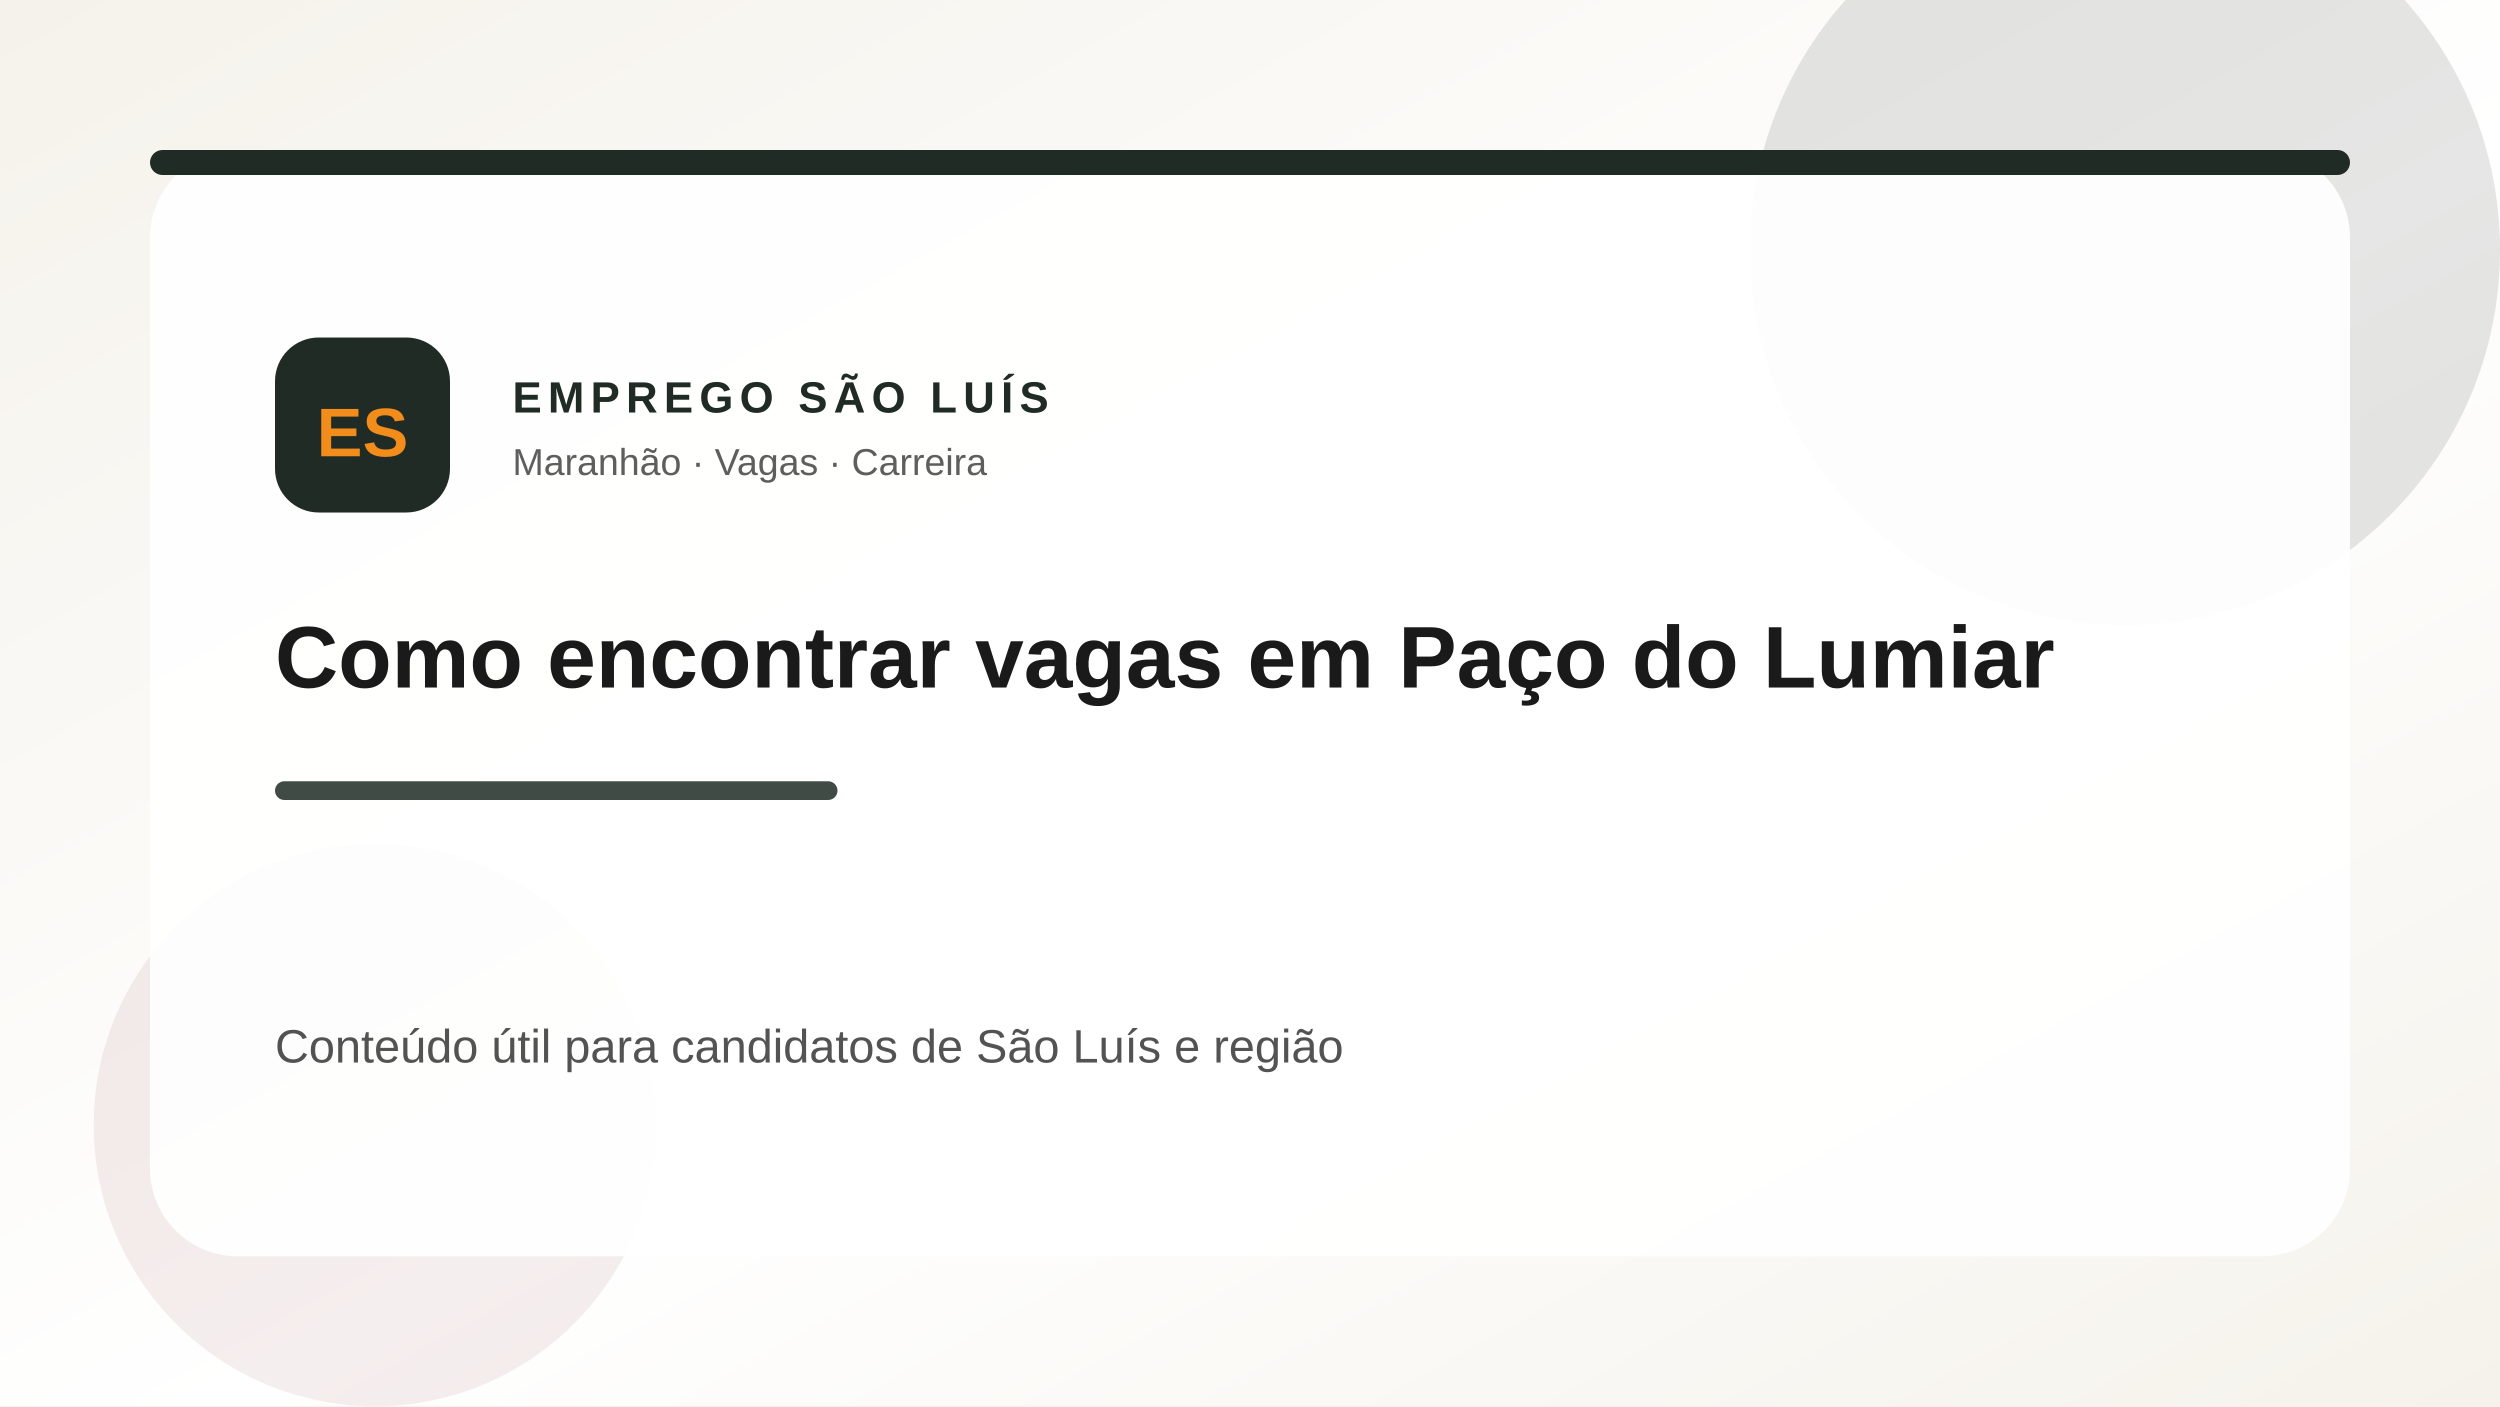
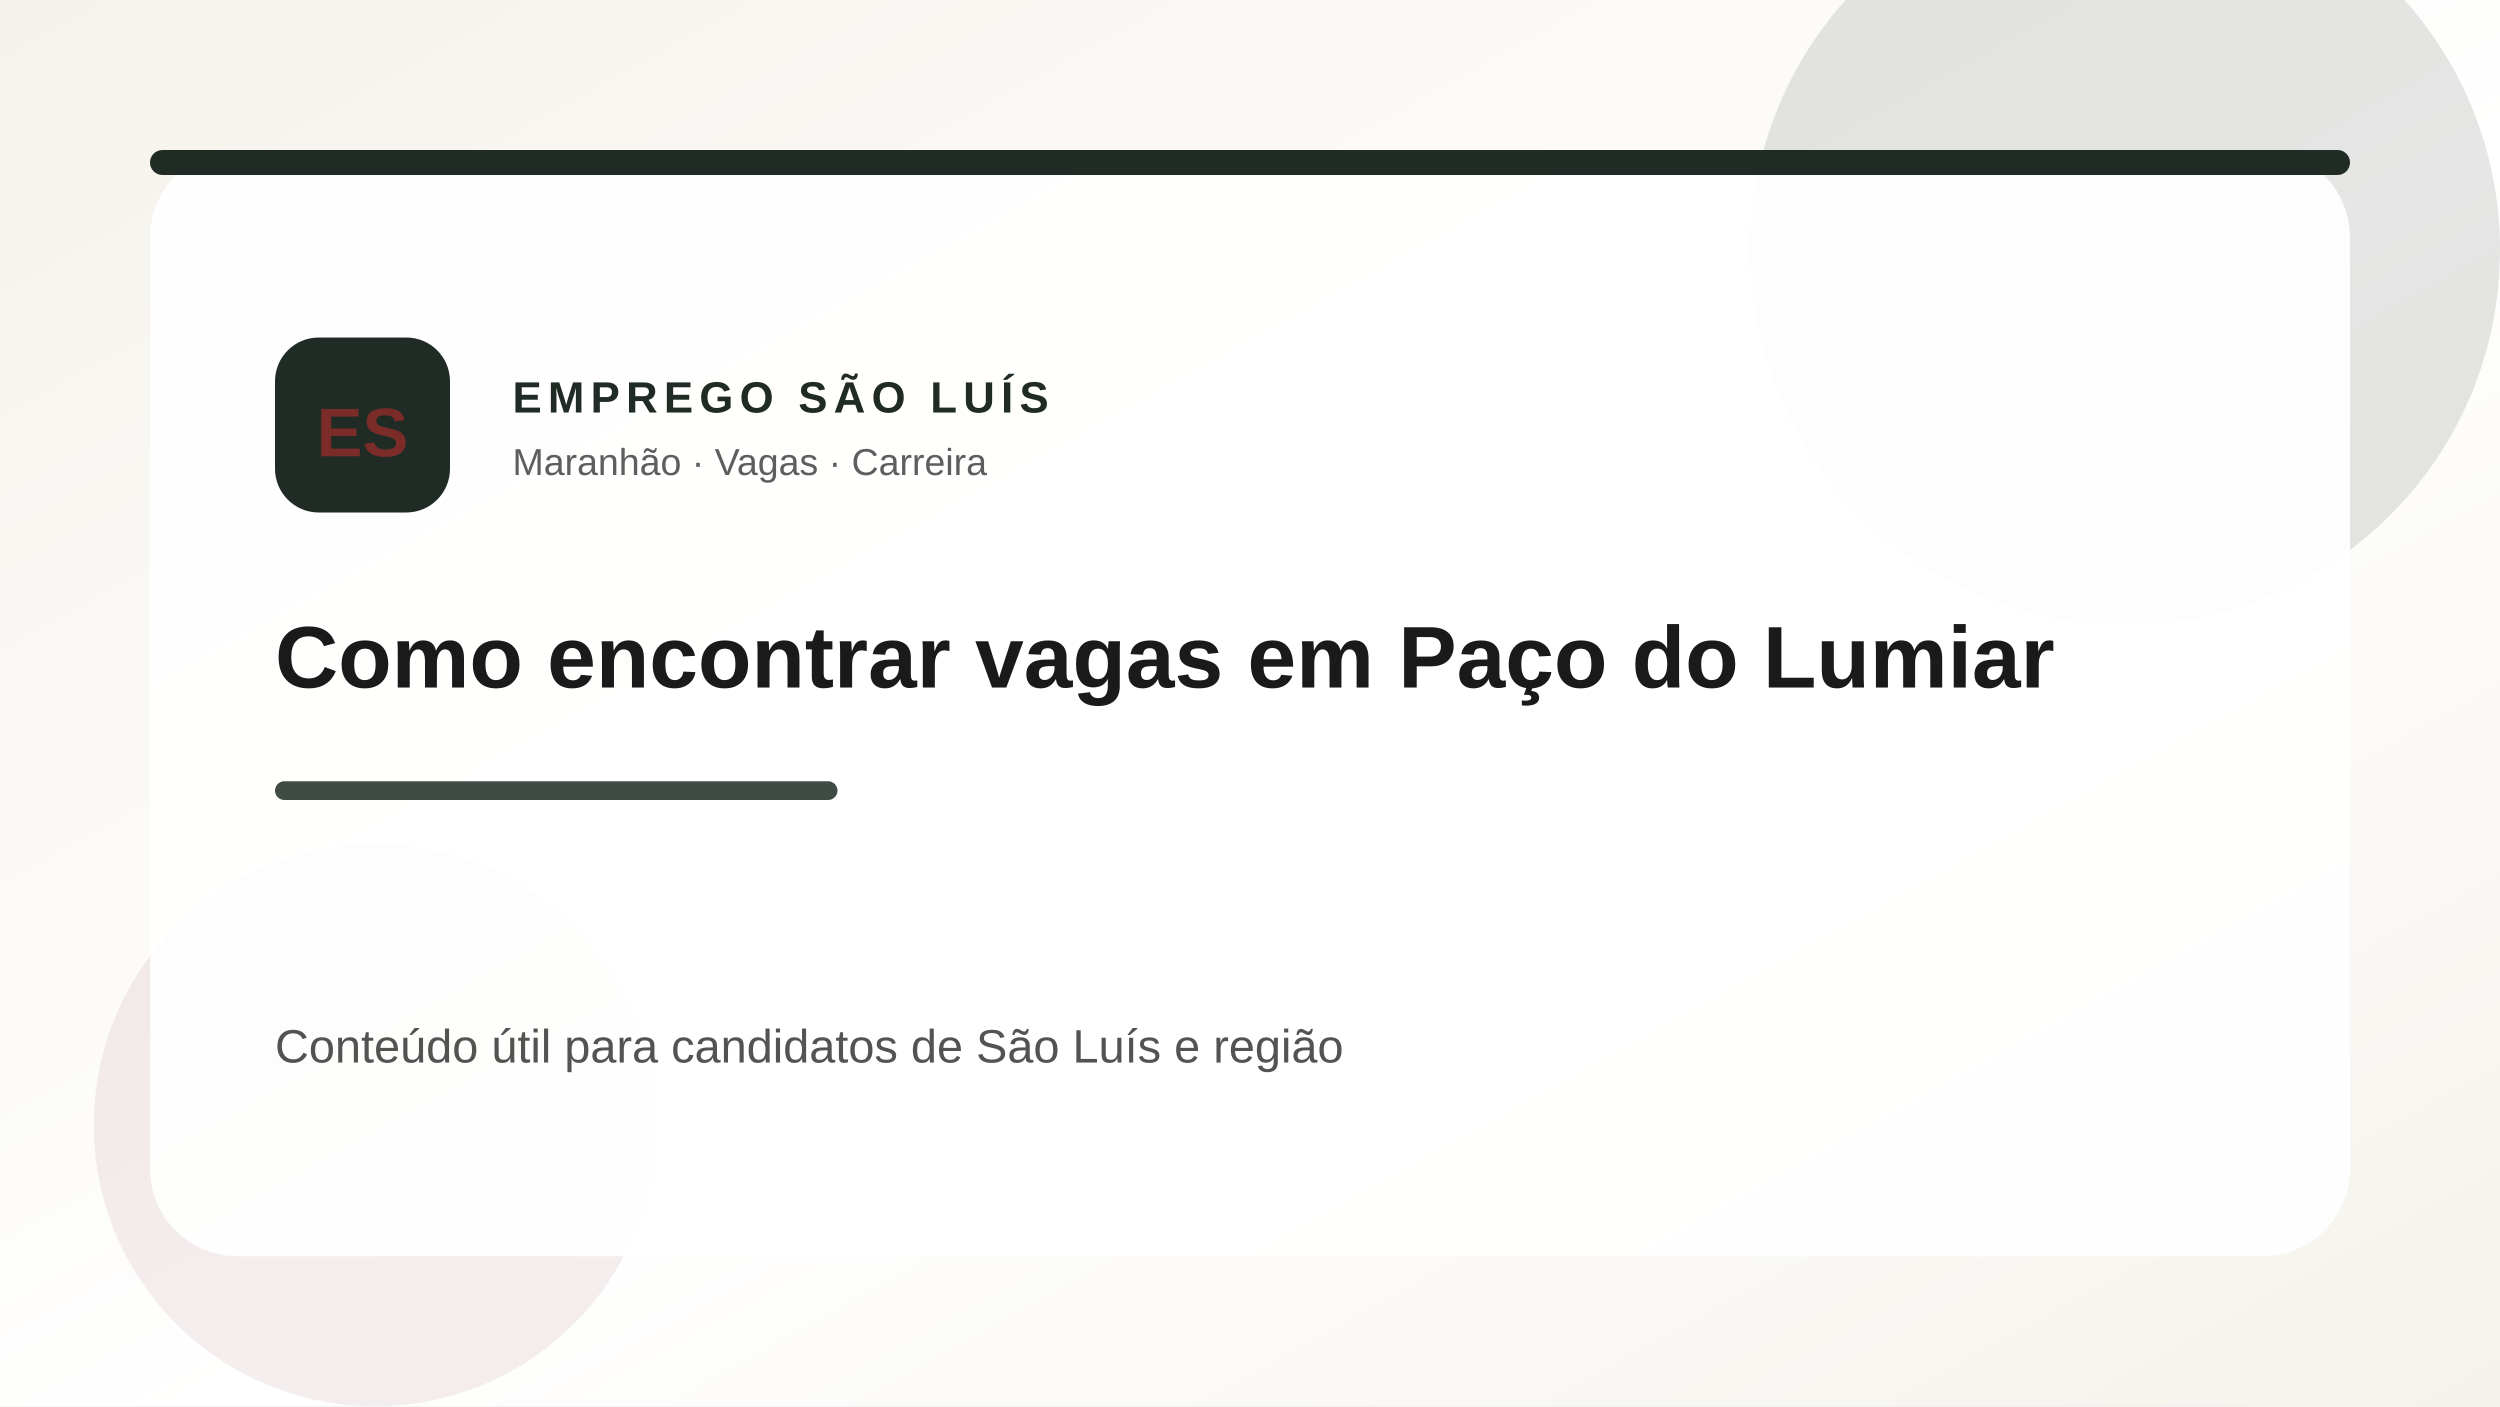
<svg xmlns="http://www.w3.org/2000/svg" width="800" height="450" viewBox="0 0 800 450" role="img" aria-label="Capa: Como encontrar vagas em Paço do Lumiar">
  <defs>
    <linearGradient id="bg-como-encontrar-vagas-em-paco-do-lumiar" x1="0%" y1="0%" x2="100%" y2="100%">
      <stop offset="0%" stop-color="#F5F2EB" />
      <stop offset="55%" stop-color="#FFFFFF" />
      <stop offset="100%" stop-color="#F5F2EB" />
    </linearGradient>
  </defs>
  <rect width="800" height="450" fill="url(#bg-como-encontrar-vagas-em-paco-do-lumiar)" />
  <circle cx="680" cy="80" r="120" fill="#1F2B24" opacity="0.12" />
  <circle cx="120" cy="360" r="90" fill="#7B2C28" opacity="0.08" />
  <rect x="48" y="48" width="704" height="354" rx="28" fill="#FFFFFF" opacity="0.92" />
  <rect x="48" y="48" width="704" height="8" rx="4" fill="#1F2B24" />
  <g transform="translate(88,108)">
    <rect x="0" y="0" width="56" height="56" rx="14" fill="#1F2B24" />
-     <text x="28" y="38" text-anchor="middle" font-family="Segoe UI, Arial, sans-serif" font-size="22" font-weight="700" fill="#F28C1B">ES</text>
+     <text x="28" y="38" text-anchor="middle" font-family="Segoe UI, Arial, sans-serif" font-size="22" font-weight="700" fill="#7B2C28">ES</text>
    <text x="76" y="24" font-family="Segoe UI, Arial, sans-serif" font-size="14" font-weight="700" fill="#1F2B24" letter-spacing="2">EMPREGO SÃO LUÍS</text>
    <text x="76" y="44" font-family="Segoe UI, Arial, sans-serif" font-size="12" fill="#1A1A1A" opacity="0.7">Maranhão · Vagas · Carreira</text>
  </g>
  <text x="88" y="220" font-family="Segoe UI, Arial, sans-serif" font-size="28" font-weight="700" fill="#1A1A1A">
    Como encontrar vagas em Paço do Lumiar
  </text>
  <rect x="88" y="250" width="180" height="6" rx="3" fill="#1F2B24" opacity="0.85" />
  <text x="88" y="340" font-family="Segoe UI, Arial, sans-serif" font-size="15" fill="#1A1A1A" opacity="0.75">Conteúdo útil para candidatos de São Luís e região</text>
</svg>
